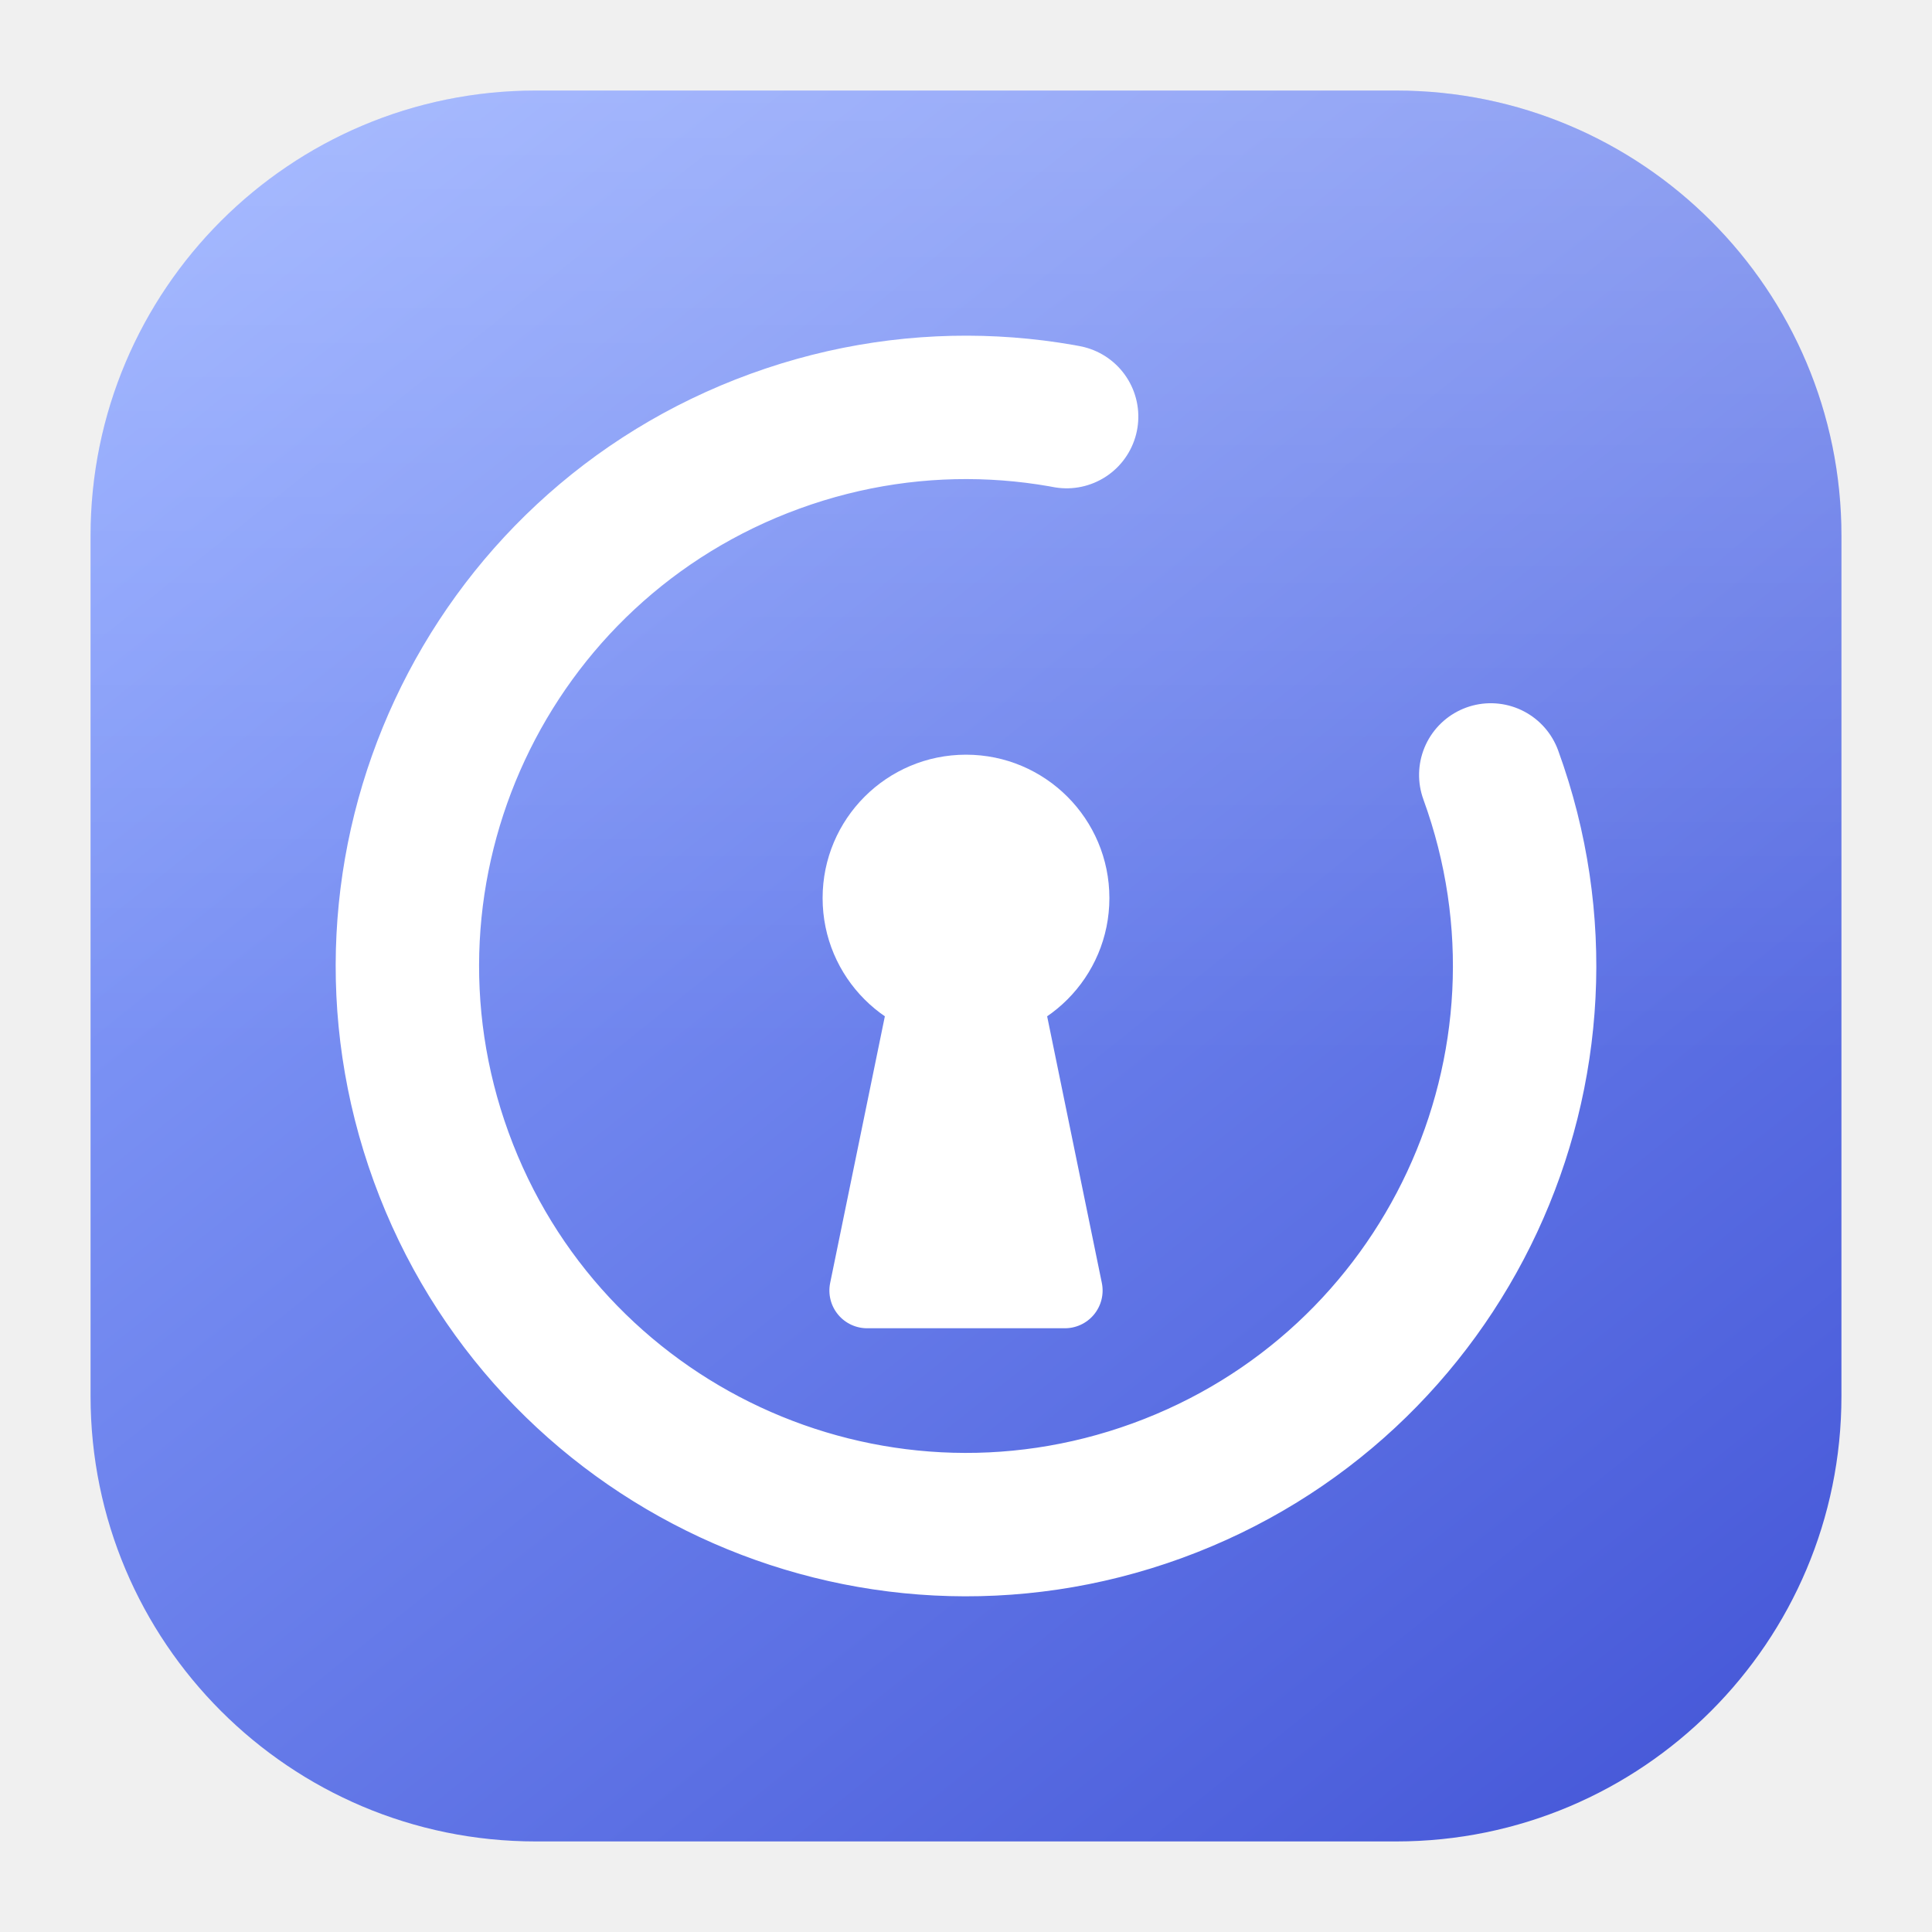
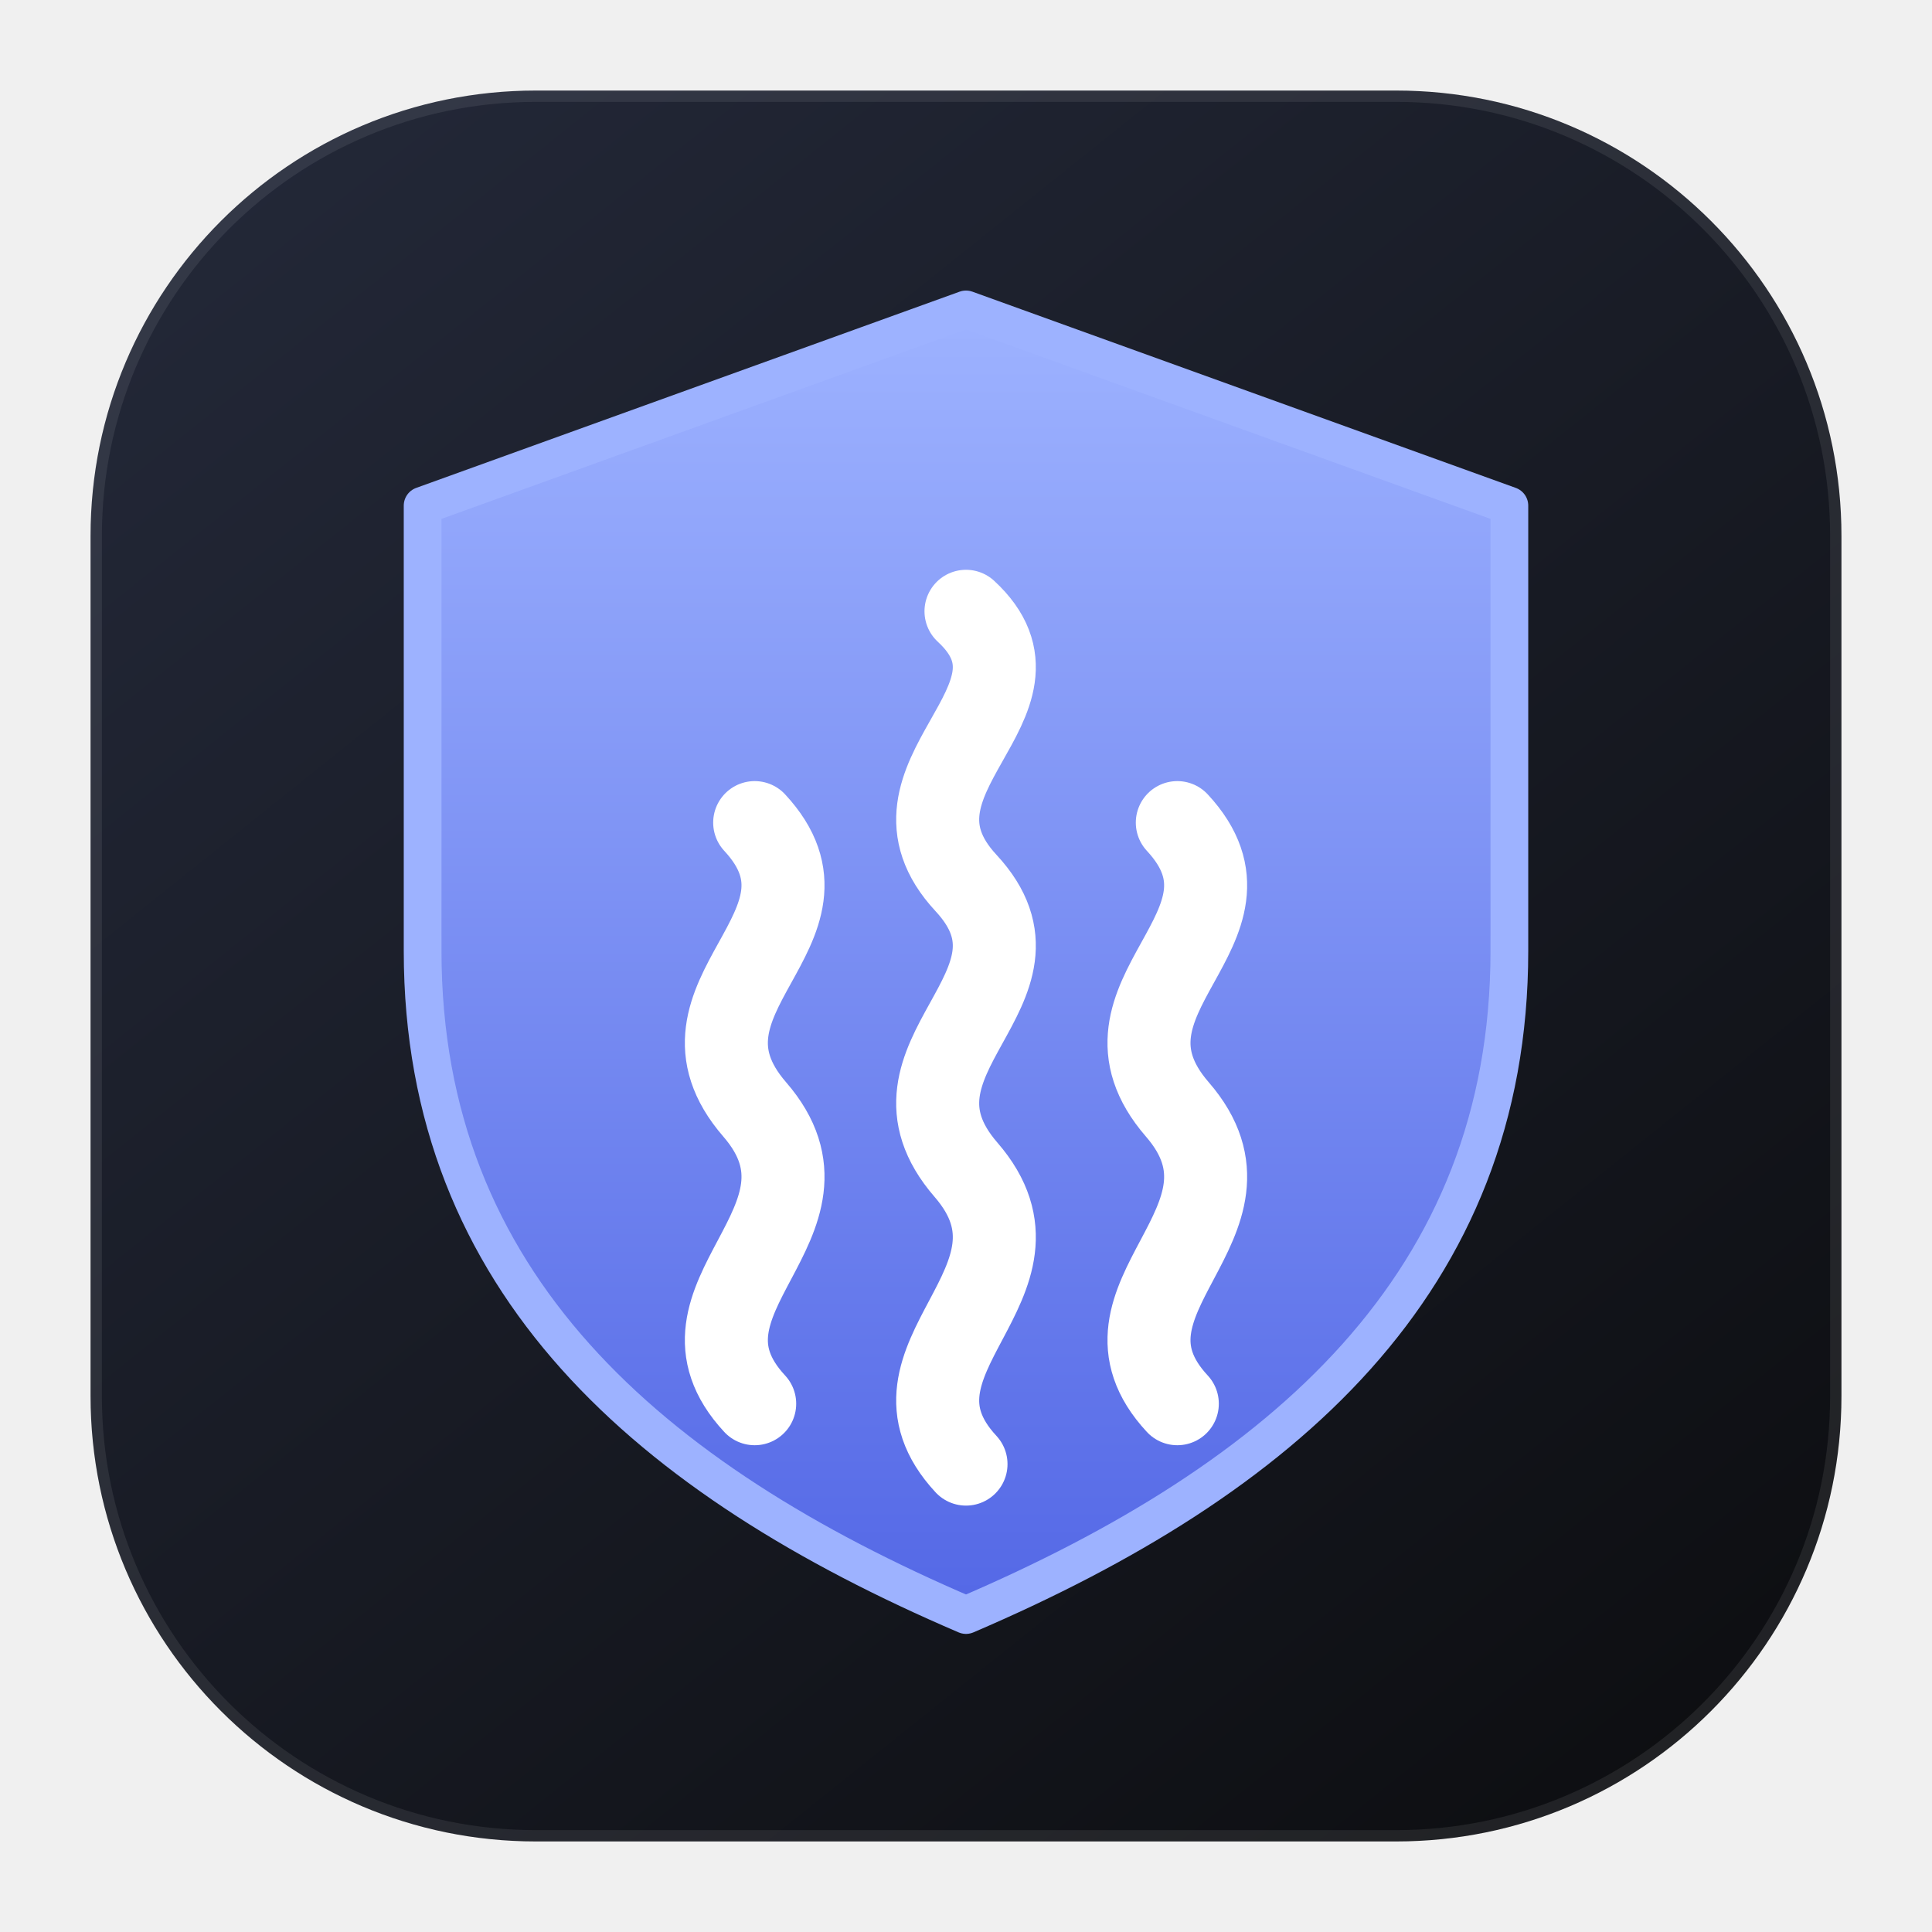
<svg xmlns="http://www.w3.org/2000/svg" viewBox="0 0 512 512">
  <defs>
    <linearGradient id="bg" x1="0.1" y1="0" x2="0.9" y2="1">
-       <stop offset="0" stop-color="#8fa8ff" />
-       <stop offset="1" stop-color="#4658d8" />
+       <stop offset="0" stop-color="#232838" />
+       <stop offset="1" stop-color="#0d0e11" />
    </linearGradient>
-     <linearGradient id="gloss" x1="0" y1="0" x2="0" y2="1">
-       <stop offset="0" stop-color="#fff" stop-opacity="0.22" />
-       <stop offset="0.55" stop-color="#fff" stop-opacity="0" />
+     <linearGradient id="sh" x1="0" y1="0" x2="0" y2="1">
+       <stop offset="0" stop-color="#9db2ff" />
+       <stop offset="1" stop-color="#5468e6" />
    </linearGradient>
  </defs>
  <rect x="24" y="24" width="464" height="464" rx="118" fill="url(#bg)" />
-   <rect x="24" y="24" width="464" height="464" rx="118" fill="url(#gloss)" />
-   <circle cx="256" cy="256" r="148" fill="none" stroke="#fff" stroke-width="38" stroke-linecap="round" stroke-dasharray="776 154" transform="rotate(-20 256 256)" />
-   <circle cx="256" cy="238" r="38" fill="#fff" />
-   <path d="M236 262h40l16 78a10 10 0 0 1-10 12h-52a10 10 0 0 1-10-12z" fill="#fff" />
+   <rect x="25.5" y="25.5" width="461" height="461" rx="116.500" fill="none" stroke="#fff" stroke-opacity=".08" stroke-width="3" />
+   <path d="M256 82 400 134v118c0 88-60 140-144 176C172 392 112 340 112 252V134z" fill="url(#sh)" stroke="#9db2ff" stroke-width="10" stroke-linejoin="round" />
+   <g fill="none" stroke="#fff" stroke-width="22" stroke-linecap="round">
+     <path d="M200 372c-26-28 26-48 0-78s26-48 0-76" />
+     <path d="M256 388c-26-28 26-48 0-78s26-48 0-76s26-48 0-72" />
+     <path d="M312 372c-26-28 26-48 0-78s26-48 0-76" />
+   </g>
</svg>
